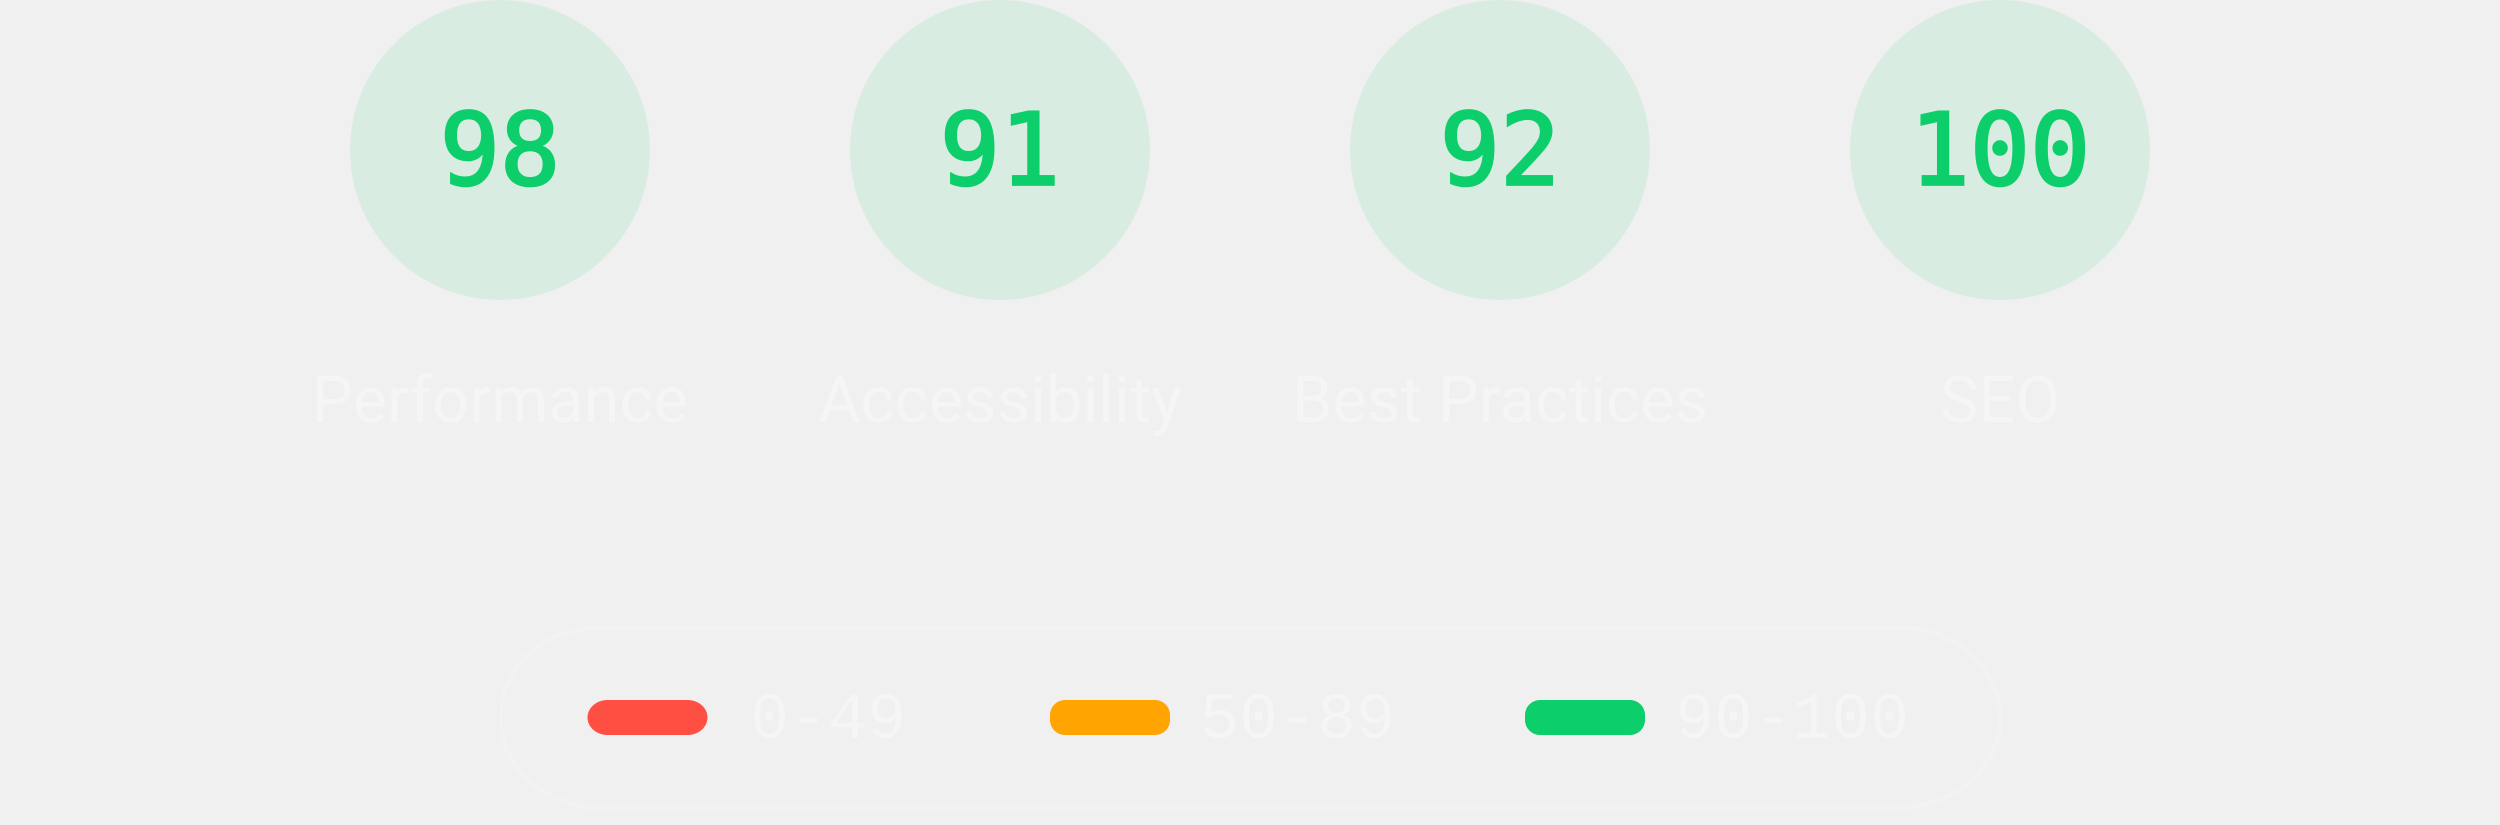
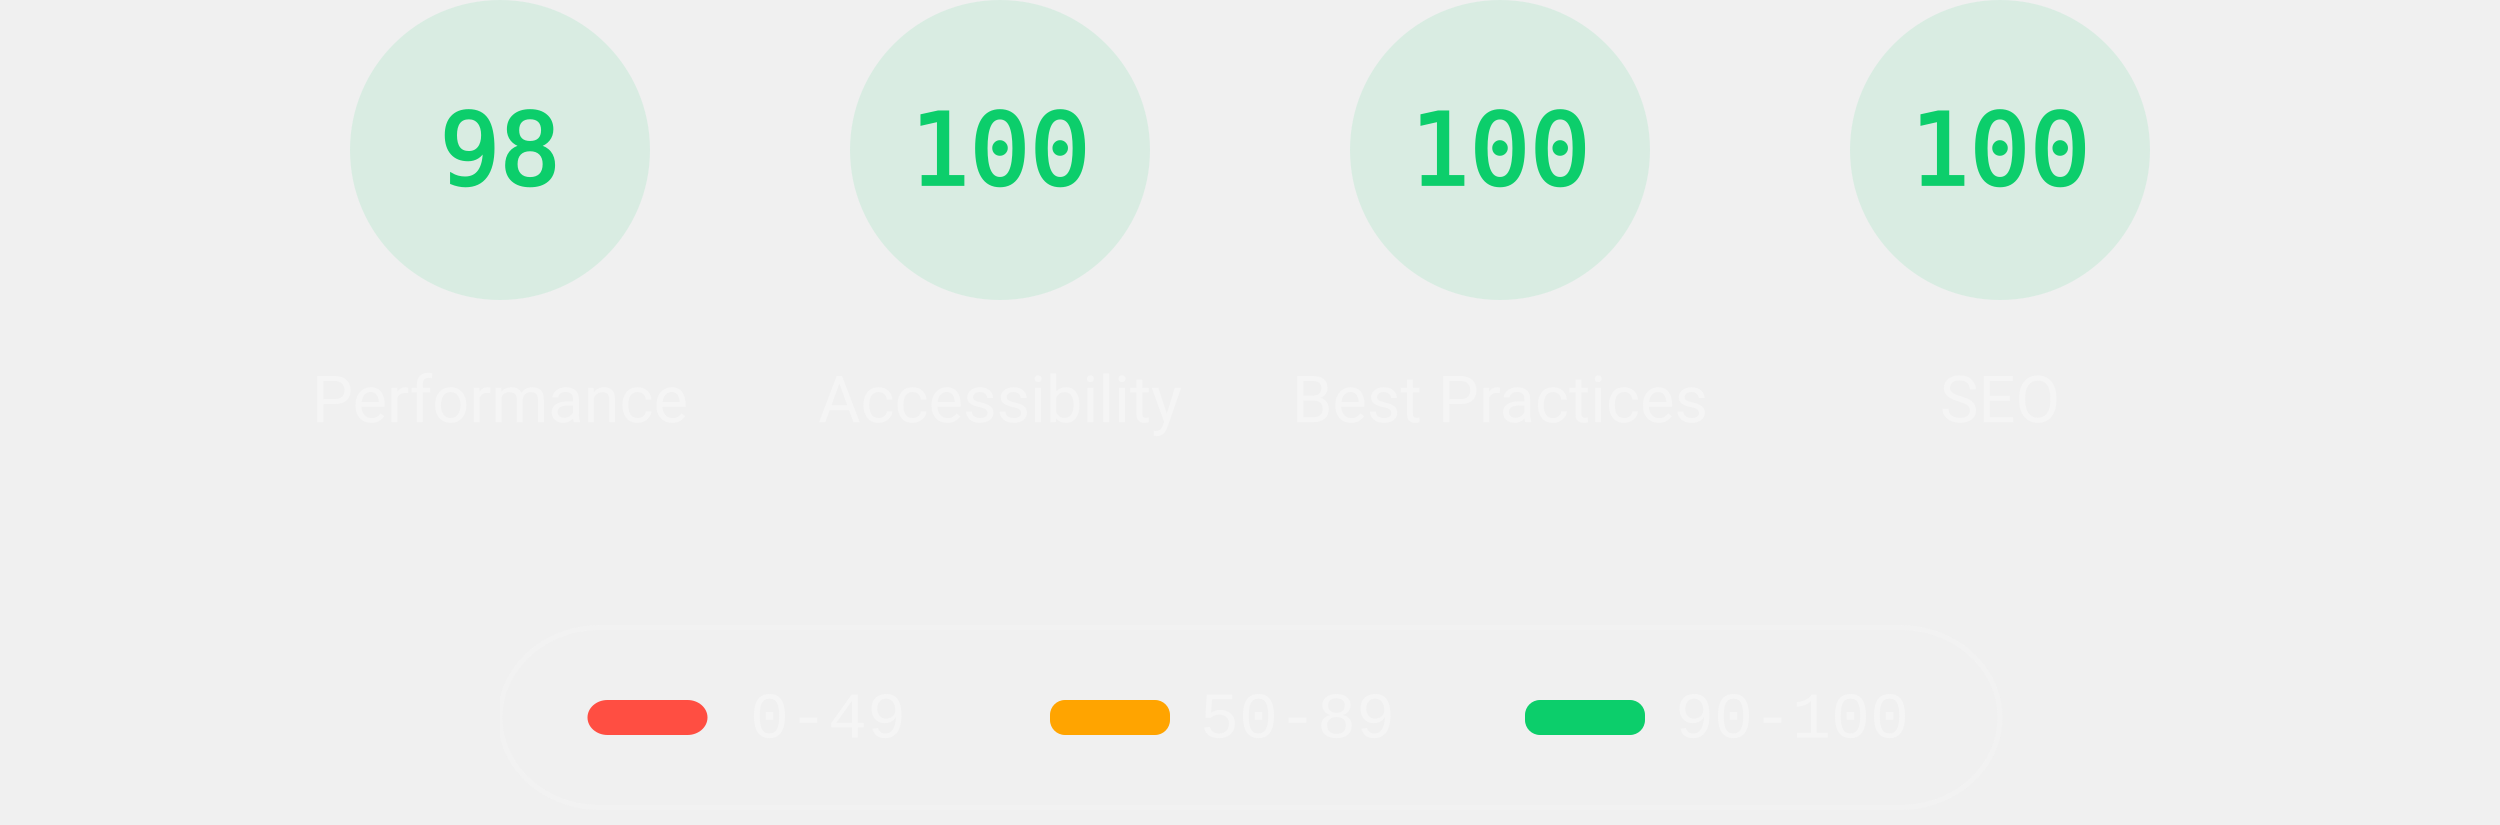
<svg xmlns="http://www.w3.org/2000/svg" class="theme--dark" fill="none" width="1000" height="330">
  <style>
			.gauge-base {
				opacity: 0.1
			}

			.gauge-arc {
				fill: none;
				animation-delay: 250ms;
				stroke-linecap: round;
				transform: rotate(-90deg);
				transform-origin: 100px 60px;
				animation: load-gauge 1s ease forwards
			}

			.guage-text {
				font-size: 40px;
				font-family: monospace;
				text-align: center
			}

			.guage-red {
				color: #ff4e42;
				fill: #ff4e42;
				stroke: #ff4e42
			}
			.guage-orange {
				color: #ffa400;
				fill: #ffa400;
				stroke: #ffa400
			}
			.guage-green {
				color: #0cce6b;
				fill: #0cce6b;
				stroke: #0cce6b
			}
			.theme--agnostic .guage-undefined {
				color: #5c5c5c;
				fill: #5c5c5c;
				stroke: #5c5c5c
			}
			.theme--light .guage-undefined {
				color: #1e1e1e;
				fill: #1e1e1e;
				stroke: #1e1e1e
			}
			.theme--dark .guage-undefined {
				color: #f5f5f5;
				fill: #f5f5f5;
				stroke: #f5f5f5
			}

			.guage-title {
				stroke: none;
				font-size: 26px;
				line-height: 26px;
				font-family: Roboto, Halvetica, Arial, sans-serif
			}
			.metric.guage-title {
				font-family: 'Courier New', Courier, monospace
			}
			.theme--agnostic .guage-title {
				color: #737373;
				fill: #737373
			}
			.theme--light .guage-title {
				color: #212121;
				fill: #212121
			}
			.theme--dark .guage-title {
				color: #f5f5f5;
				fill: #f5f5f5
			}

			@keyframes load-gauge {
				from {
					stroke-dasharray: 0 352.858
				}
			}
			.lh-gauge--pwa__disc {
				fill: #e0e0e0
			}
			.lh-gauge--pwa__logo {
				position: relative;
				fill: #b0b0b0
			}
			.lh-gauge--pwa__invisible {
				display: none
			}
			.lh-gauge--pwa__visible {
				display: inline
			}
			.guage-invisible {
				display: none
			}
			.lh-gauge--pwa__logo--primary-color {
				fill: #304ffe
			}
			.theme--agnostic .lh-gauge--pwa__logo--secondary-color {
				fill: #787878
			}
			.theme--light .lh-gauge--pwa__logo--secondary-color {
				fill: #3d3d3d
			}
			.theme--dark .lh-gauge--pwa__logo--secondary-color {
				fill: #d8b6b6
			}
			.theme--light #svg_2 {
				stroke: #00000022
			}
			.theme--agnostic #svg_2 {
				stroke: #616161
			}
			.theme--light #svg_2 {
				stroke: #00000022
			}
			.theme--dark #svg_2 {
				stroke: #f5f5f566
			}
		</style>
  <svg class="guage-div guage-perf guage-green" viewBox="0 0 200 200" width="200" height="200" x="100" y="0">
    <circle class="gauge-base" r="56" cx="100" cy="60" stroke-width="8" />
    <circle class="gauge-arc guage-arc-1" r="56" cx="100" cy="60" stroke-width="8" style="stroke-dasharray: 344.821, 351.858;" />
    <text class="guage-text" x="100px" y="60px" alignment-baseline="central" dominant-baseline="central" text-anchor="middle">98</text>
    <text class="guage-title" x="100px" y="160px" alignment-baseline="central" dominant-baseline="central" text-anchor="middle">Performance</text>
  </svg>
  <svg class="guage-div guage-acc guage-green" viewBox="0 0 200 200" width="200" height="200" x="300" y="0">
    <circle class="gauge-base" r="56" cx="100" cy="60" stroke-width="8" />
-     <circle class="gauge-arc guage-arc-2" r="56" cx="100" cy="60" stroke-width="8" style="stroke-dasharray: 320.191, 351.858;" />
-     <text class="guage-text" x="100px" y="60px" alignment-baseline="central" dominant-baseline="central" text-anchor="middle">91</text>
+     <circle class="gauge-arc guage-arc-2" r="56" cx="100" cy="60" stroke-width="8" style="stroke-dasharray: 351.858, 351.858;" />
+     <text class="guage-text" x="100px" y="60px" alignment-baseline="central" dominant-baseline="central" text-anchor="middle">100</text>
    <text class="guage-title" x="100px" y="160px" alignment-baseline="central" dominant-baseline="central" text-anchor="middle">Accessibility</text>
  </svg>
  <svg class="guage-div guage-best guage-green" viewBox="0 0 200 200" width="200" height="200" x="500" y="0">
    <circle class="gauge-base" r="56" cx="100" cy="60" stroke-width="8" />
-     <circle class="gauge-arc guage-arc-3" r="56" cx="100" cy="60" stroke-width="8" style="stroke-dasharray: 323.709, 351.858;" />
-     <text class="guage-text" x="100px" y="60px" alignment-baseline="central" dominant-baseline="central" text-anchor="middle">92</text>
+     <circle class="gauge-arc guage-arc-3" r="56" cx="100" cy="60" stroke-width="8" style="stroke-dasharray: 351.858, 351.858;" />
+     <text class="guage-text" x="100px" y="60px" alignment-baseline="central" dominant-baseline="central" text-anchor="middle">100</text>
    <text class="guage-title" x="100px" y="160px" alignment-baseline="central" dominant-baseline="central" text-anchor="middle">Best Practices</text>
  </svg>
  <svg class="guage-div guage-seo guage-green" viewBox="0 0 200 200" width="200" height="200" x="700" y="0">
    <circle class="gauge-base" r="56" cx="100" cy="60" stroke-width="8" />
    <circle class="gauge-arc guage-arc-4" r="56" cx="100" cy="60" stroke-width="8" style="stroke-dasharray: 351.858, 351.858;" />
    <text class="guage-text" x="100px" y="60px" alignment-baseline="central" dominant-baseline="central" text-anchor="middle">100</text>
    <text class="guage-title" x="100px" y="160px" alignment-baseline="central" dominant-baseline="central" text-anchor="middle">SEO</text>
  </svg>
  <svg class="guage-div guage-pwa guage-invisible" viewBox="0 0 200 200" width="200" height="200" x="900" y="0">
    <svg viewBox="0 0 60 60" width="112" height="112" x="44" y="4">
      <defs>
        <linearGradient id="lh-gauge--pwa__check-circle__gradient-0" x1="50%" y1="0%" x2="50%" y2="100%">
          <stop stop-color="#00C852" offset="0%" />
          <stop stop-color="#009688" offset="100%" />
        </linearGradient>
        <linearGradient id="lh-gauge--pwa__installable__shadow-gradient-0" x1="76.056%" x2="24.111%" y1="82.995%" y2="24.735%">
          <stop stop-color="#A5D6A7" offset="0%" />
          <stop stop-color="#80CBC4" offset="100%" />
        </linearGradient>
        <linearGradient id="lh-gauge--pwa__fast-reliable__shadow-gradient-0" x1="76.056%" y1="82.995%" x2="25.678%" y2="26.493%">
          <stop stop-color="#64B5F6" offset="0%" />
          <stop stop-color="#2979FF" offset="100%" />
        </linearGradient>
        <g id="lh-gauge--pwa__fast-reliable-badge-0">
          <circle fill="#FFFFFF" cx="10" cy="10" r="10" />
          <path fill="#304FFE" d="M10 3.58l5.25 2.34v3.5c0 3.23-2.24 6.26-5.25 7-3.01-.74-5.25-3.77-5.25-7v-3.5L10 3.58zm-.47 10.74l2.76-4.83.03-.07c.04-.08 0-.24-.22-.24h-1.64l.47-3.26h-.47l-2.7 4.77c-.02.01.05-.1-.04.05-.09.16-.1.31.18.31h1.63l-.47 3.27h.47z" />
        </g>
        <g id="lh-gauge--pwa__installable-badge-0">
          <circle fill="#FFFFFF" cx="10" cy="10" r="10" />
          <path fill="#009688" d="M10 4.167A5.835 5.835 0 0 0 4.167 10 5.835 5.835 0 0 0 10 15.833 5.835 5.835 0 0 0 15.833 10 5.835 5.835 0 0 0 10 4.167zm2.917 6.416h-2.334v2.334H9.417v-2.334H7.083V9.417h2.334V7.083h1.166v2.334h2.334v1.166z" />
        </g>
      </defs>
      <g stroke="none" fill-rule="nonzero">
        <circle class="lh-gauge--pwa__disc" cx="30" cy="30" r="30" />
        <g class="lh-gauge--pwa__logo">
          <path d="M35.66 19.39l.7-1.75h2L37.4 15 38.6 12l3.4 9h-2.51l-.58-1.61z" />
          <path d="M33.52 21l3.65-9h-2.42l-2.5 5.82L30.5 12h-1.86l-1.9 5.82-1.35-2.65-1.21 3.72L25.4 21h2.38l1.72-5.2 1.64 5.2z" />
          <path fill-rule="nonzero" d="M20.3 17.91h1.48c.45 0 .85-.05 1.2-.15l.39-1.18 1.07-3.3a2.64 2.64 0 0 0-.28-.37c-.55-.6-1.36-.91-2.42-.91H18v9h2.3V17.9zm1.96-3.84c.22.22.33.5.33.87 0 .36-.1.65-.29.87-.2.23-.59.35-1.15.35h-.86v-2.41h.87c.52 0 .89.1 1.1.32z" />
        </g>
        <rect class="lh-gauge--pwa__component lh-gauge--pwa__na-line lh-gauge--pwa__invisible" fill="#FFFFFF" x="20" y="32" width="20" height="4" rx="2" />
        <g class="lh-gauge--pwa__component lh-gauge--pwa__fast-reliable-badge lh-gauge--pwa__invisible" transform="translate(20, 29)">
          <path fill="url(#lh-gauge--pwa__fast-reliable__shadow-gradient-0)" d="M33.63 19.49A30 30 0 0 1 16.2 30.36L3 17.14 17.14 3l16.49 16.49z" />
          <use href="#lh-gauge--pwa__fast-reliable-badge-0" />
        </g>
        <g class="lh-gauge--pwa__component lh-gauge--pwa__installable-badge lh-gauge--pwa__invisible" transform="translate(20, 29)">
          <path fill="url(#lh-gauge--pwa__installable__shadow-gradient-0)" d="M33.629 19.487c-4.272 5.453-10.391 9.39-17.415 10.869L3 17.142 17.142 3 33.63 19.487z" />
          <use href="#lh-gauge--pwa__installable-badge-0" />
        </g>
        <g class="lh-gauge--pwa__component lh-gauge--pwa__fast-reliable-installable-badges lh-gauge--pwa__invisible">
          <g transform="translate(8, 29)">
            <path fill="url(#lh-gauge--pwa__fast-reliable__shadow-gradient-0)" d="M16.321 30.463L3 17.143 17.142 3l22.365 22.365A29.864 29.864 0 0 1 22 31c-1.942 0-3.84-.184-5.679-.537z" />
            <use href="#lh-gauge--pwa__fast-reliable-badge-0" />
          </g>
          <g transform="translate(32, 29)">
            <path fill="url(#lh-gauge--pwa__installable__shadow-gradient-0)" d="M25.982 11.84a30.107 30.107 0 0 1-13.08 15.203L3 17.143 17.142 3l8.84 8.84z" />
            <use href="#lh-gauge--pwa__installable-badge-0" />
          </g>
        </g>
        <g class="lh-gauge--pwa__component lh-gauge--pwa__check-circle lh-gauge--pwa__invisible" transform="translate(18, 28)">
          <circle fill="#FFFFFF" cx="12" cy="12" r="12" />
          <path fill="url(#lh-gauge--pwa__check-circle__gradient-0)" d="M12 2a10 10 0 1 0 0 20 10 10 0 0 0 0-20zm-2 15l-5-5 1.41-1.41L10 14.17l7.59-7.59L19 8l-9 9z" />
        </g>
      </g>
    </svg>
    <text class="guage-title" y="160px" alignment-baseline="central" dominant-baseline="central" text-anchor="middle">
      <tspan x="100px" dy="-6px">Progressive</tspan>
      <tspan x="100px" dy="30px">Web App</tspan>
    </text>
  </svg>
  <svg width="604" height="76" x="200" y="250">
    <g>
      <rect fill="none" id="canvas_background" height="80" width="604" y="-1" x="-1" />
      <g display="none" overflow="visible" y="0" x="0" height="100%" width="100%" id="canvasGrid">
        <rect fill="url(#gridpattern)" stroke-width="0" y="0" x="0" height="100%" width="100%" />
      </g>
    </g>
    <g>
      <rect fill-opacity="0" stroke-width="2" rx="40" id="svg_2" height="72" width="600" y="1" x="0" fill="#000000" />
      <rect stroke="#000" rx="8" id="svg_3" height="14" width="48" y="30" x="35" stroke-opacity="null" stroke-width="0" fill="#ff4e42" />
      <rect stroke="#000" rx="6" id="svg_4" height="14" width="48" y="30" x="220" stroke-opacity="null" stroke-width="0" fill="#ffa400" />
      <rect stroke="#000" rx="6" id="svg_5" height="14" width="48" y="30" x="410" stroke-opacity="null" stroke-width="0" fill="#0cce6b" />
      <text class="metric guage-title" xml:space="preserve" text-anchor="start" font-size="26" id="svg_6" y="45" x="100" stroke-opacity="null" stroke-width="0" stroke="#000">0-49</text>
      <text class="metric guage-title" xml:space="preserve" text-anchor="start" font-size="26" id="svg_7" y="45" x="280" stroke-opacity="null" stroke-width="0" stroke="#000">50-89</text>
      <text class="metric guage-title" xml:space="preserve" text-anchor="start" font-size="26" id="svg_8" y="45" x="470" stroke-opacity="null" stroke-width="0" stroke="#000">90-100</text>
    </g>
  </svg>
</svg>
